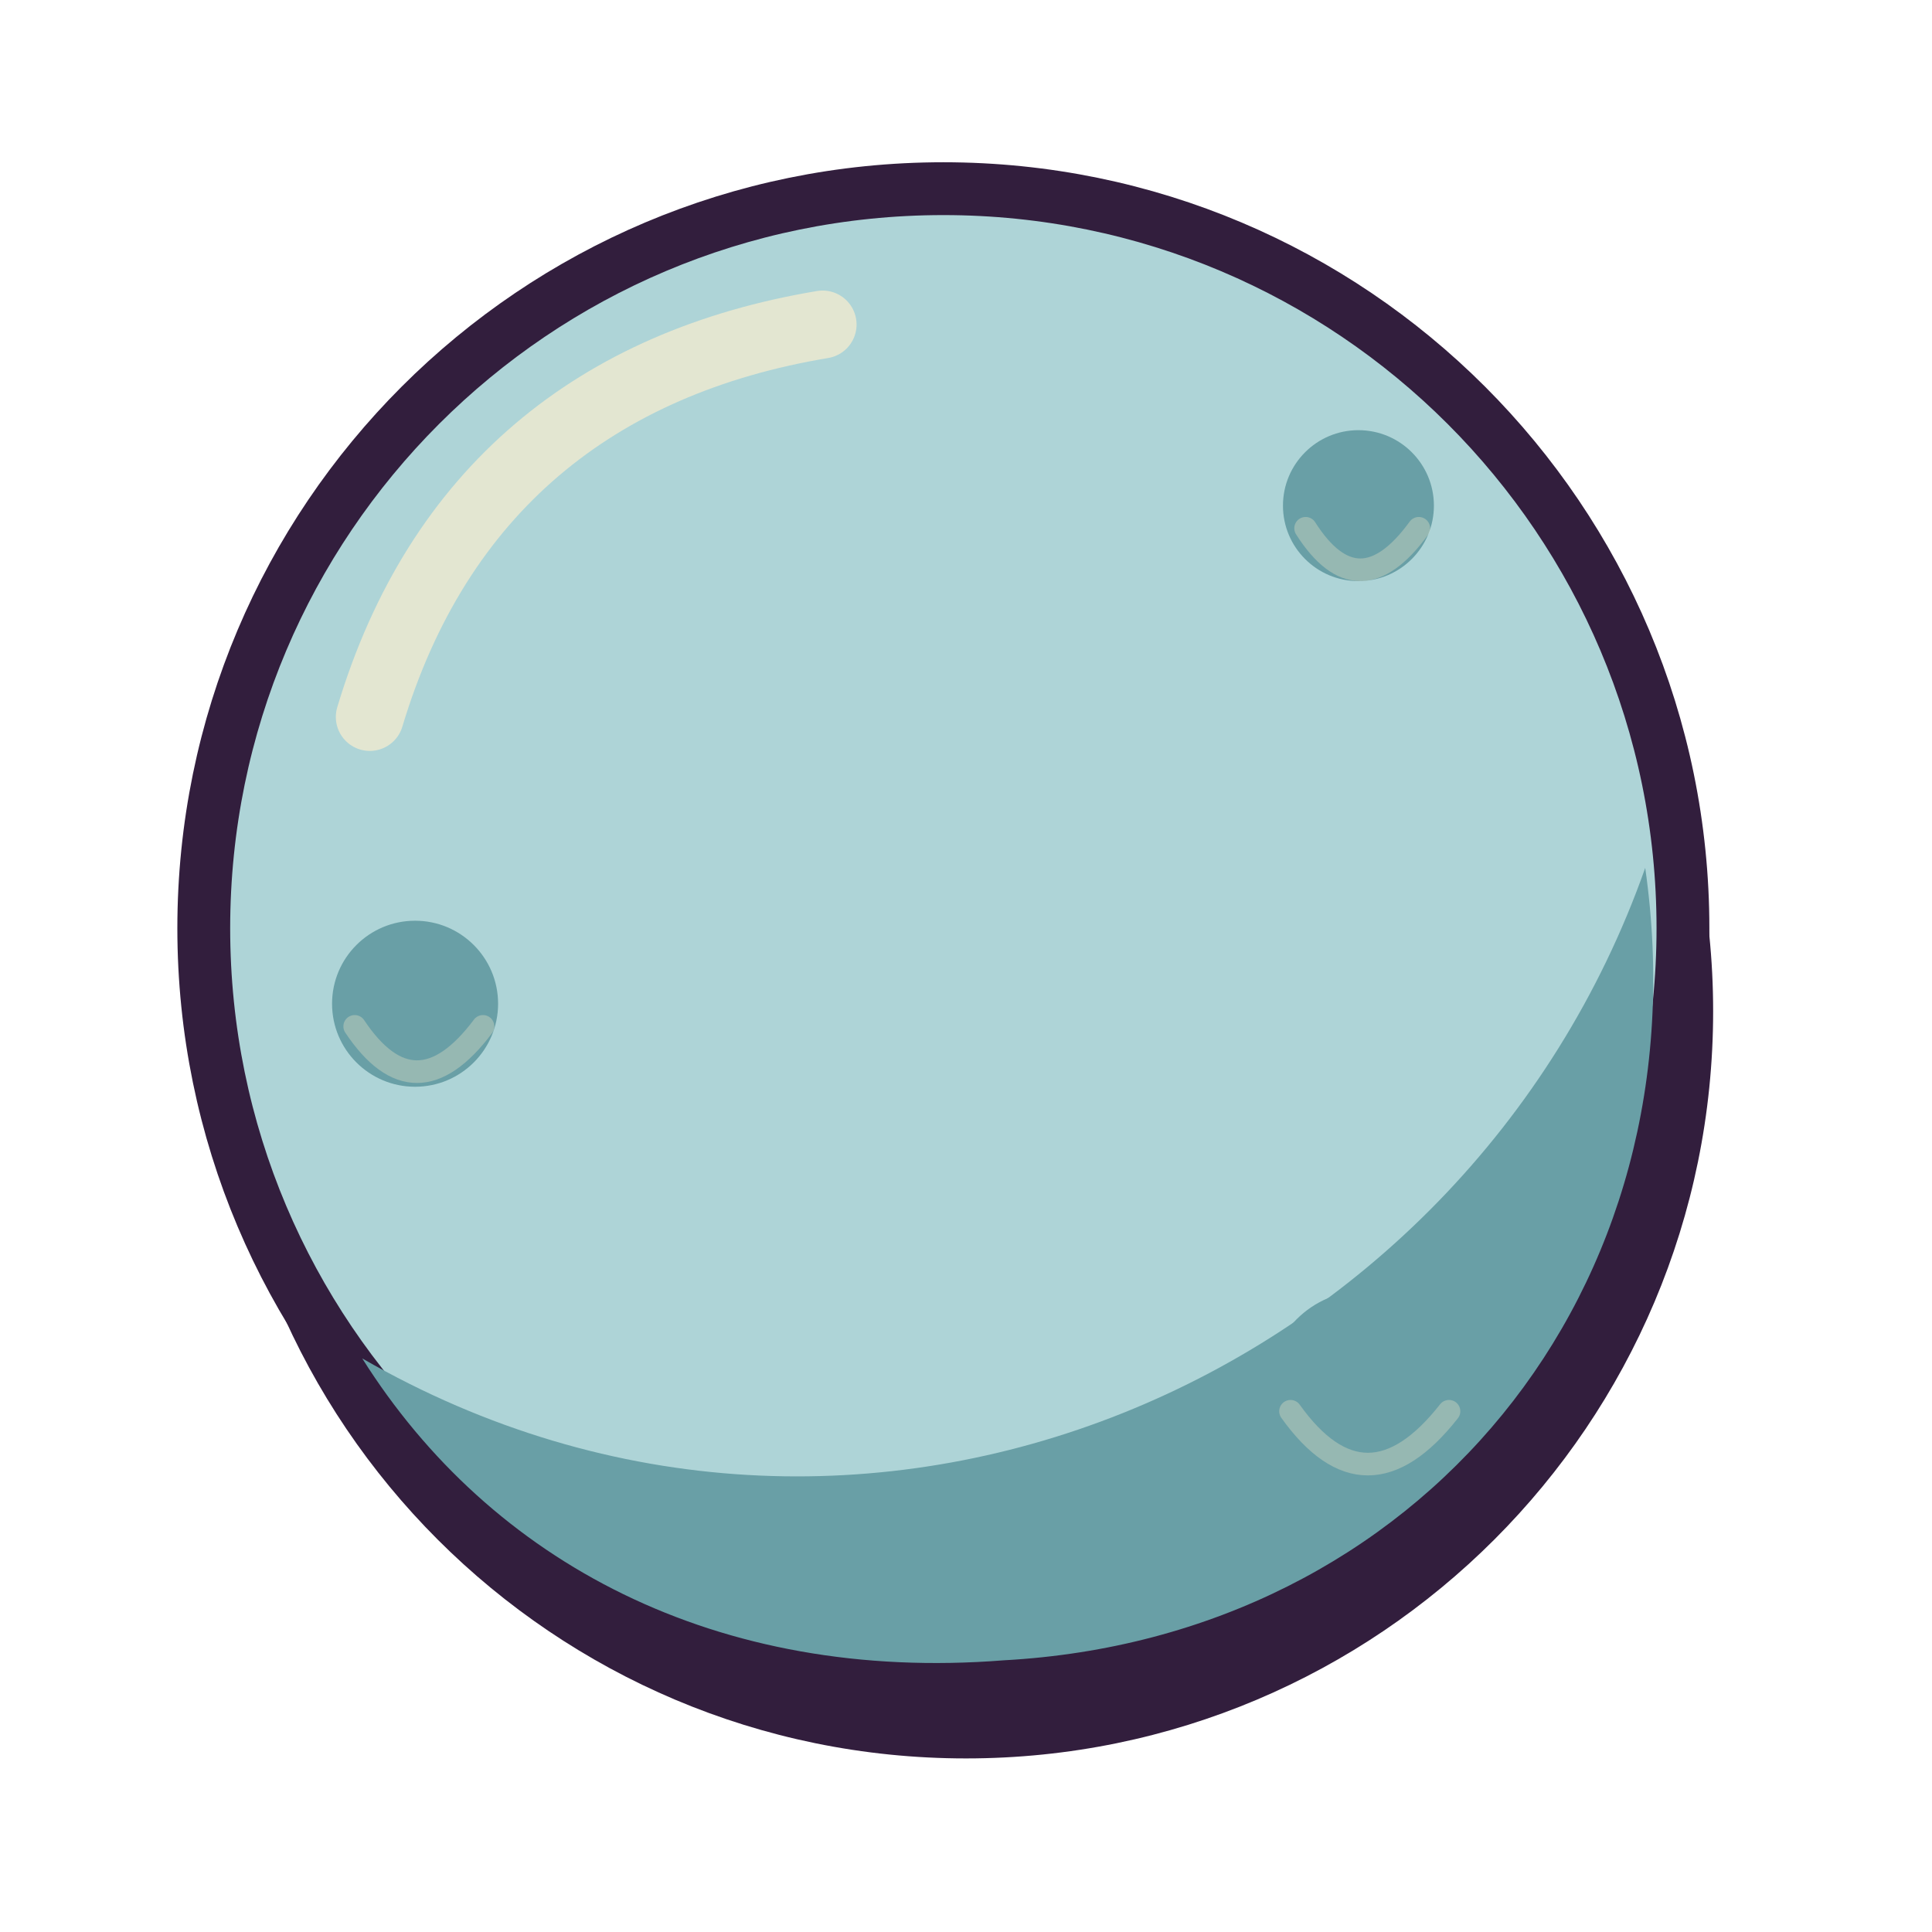
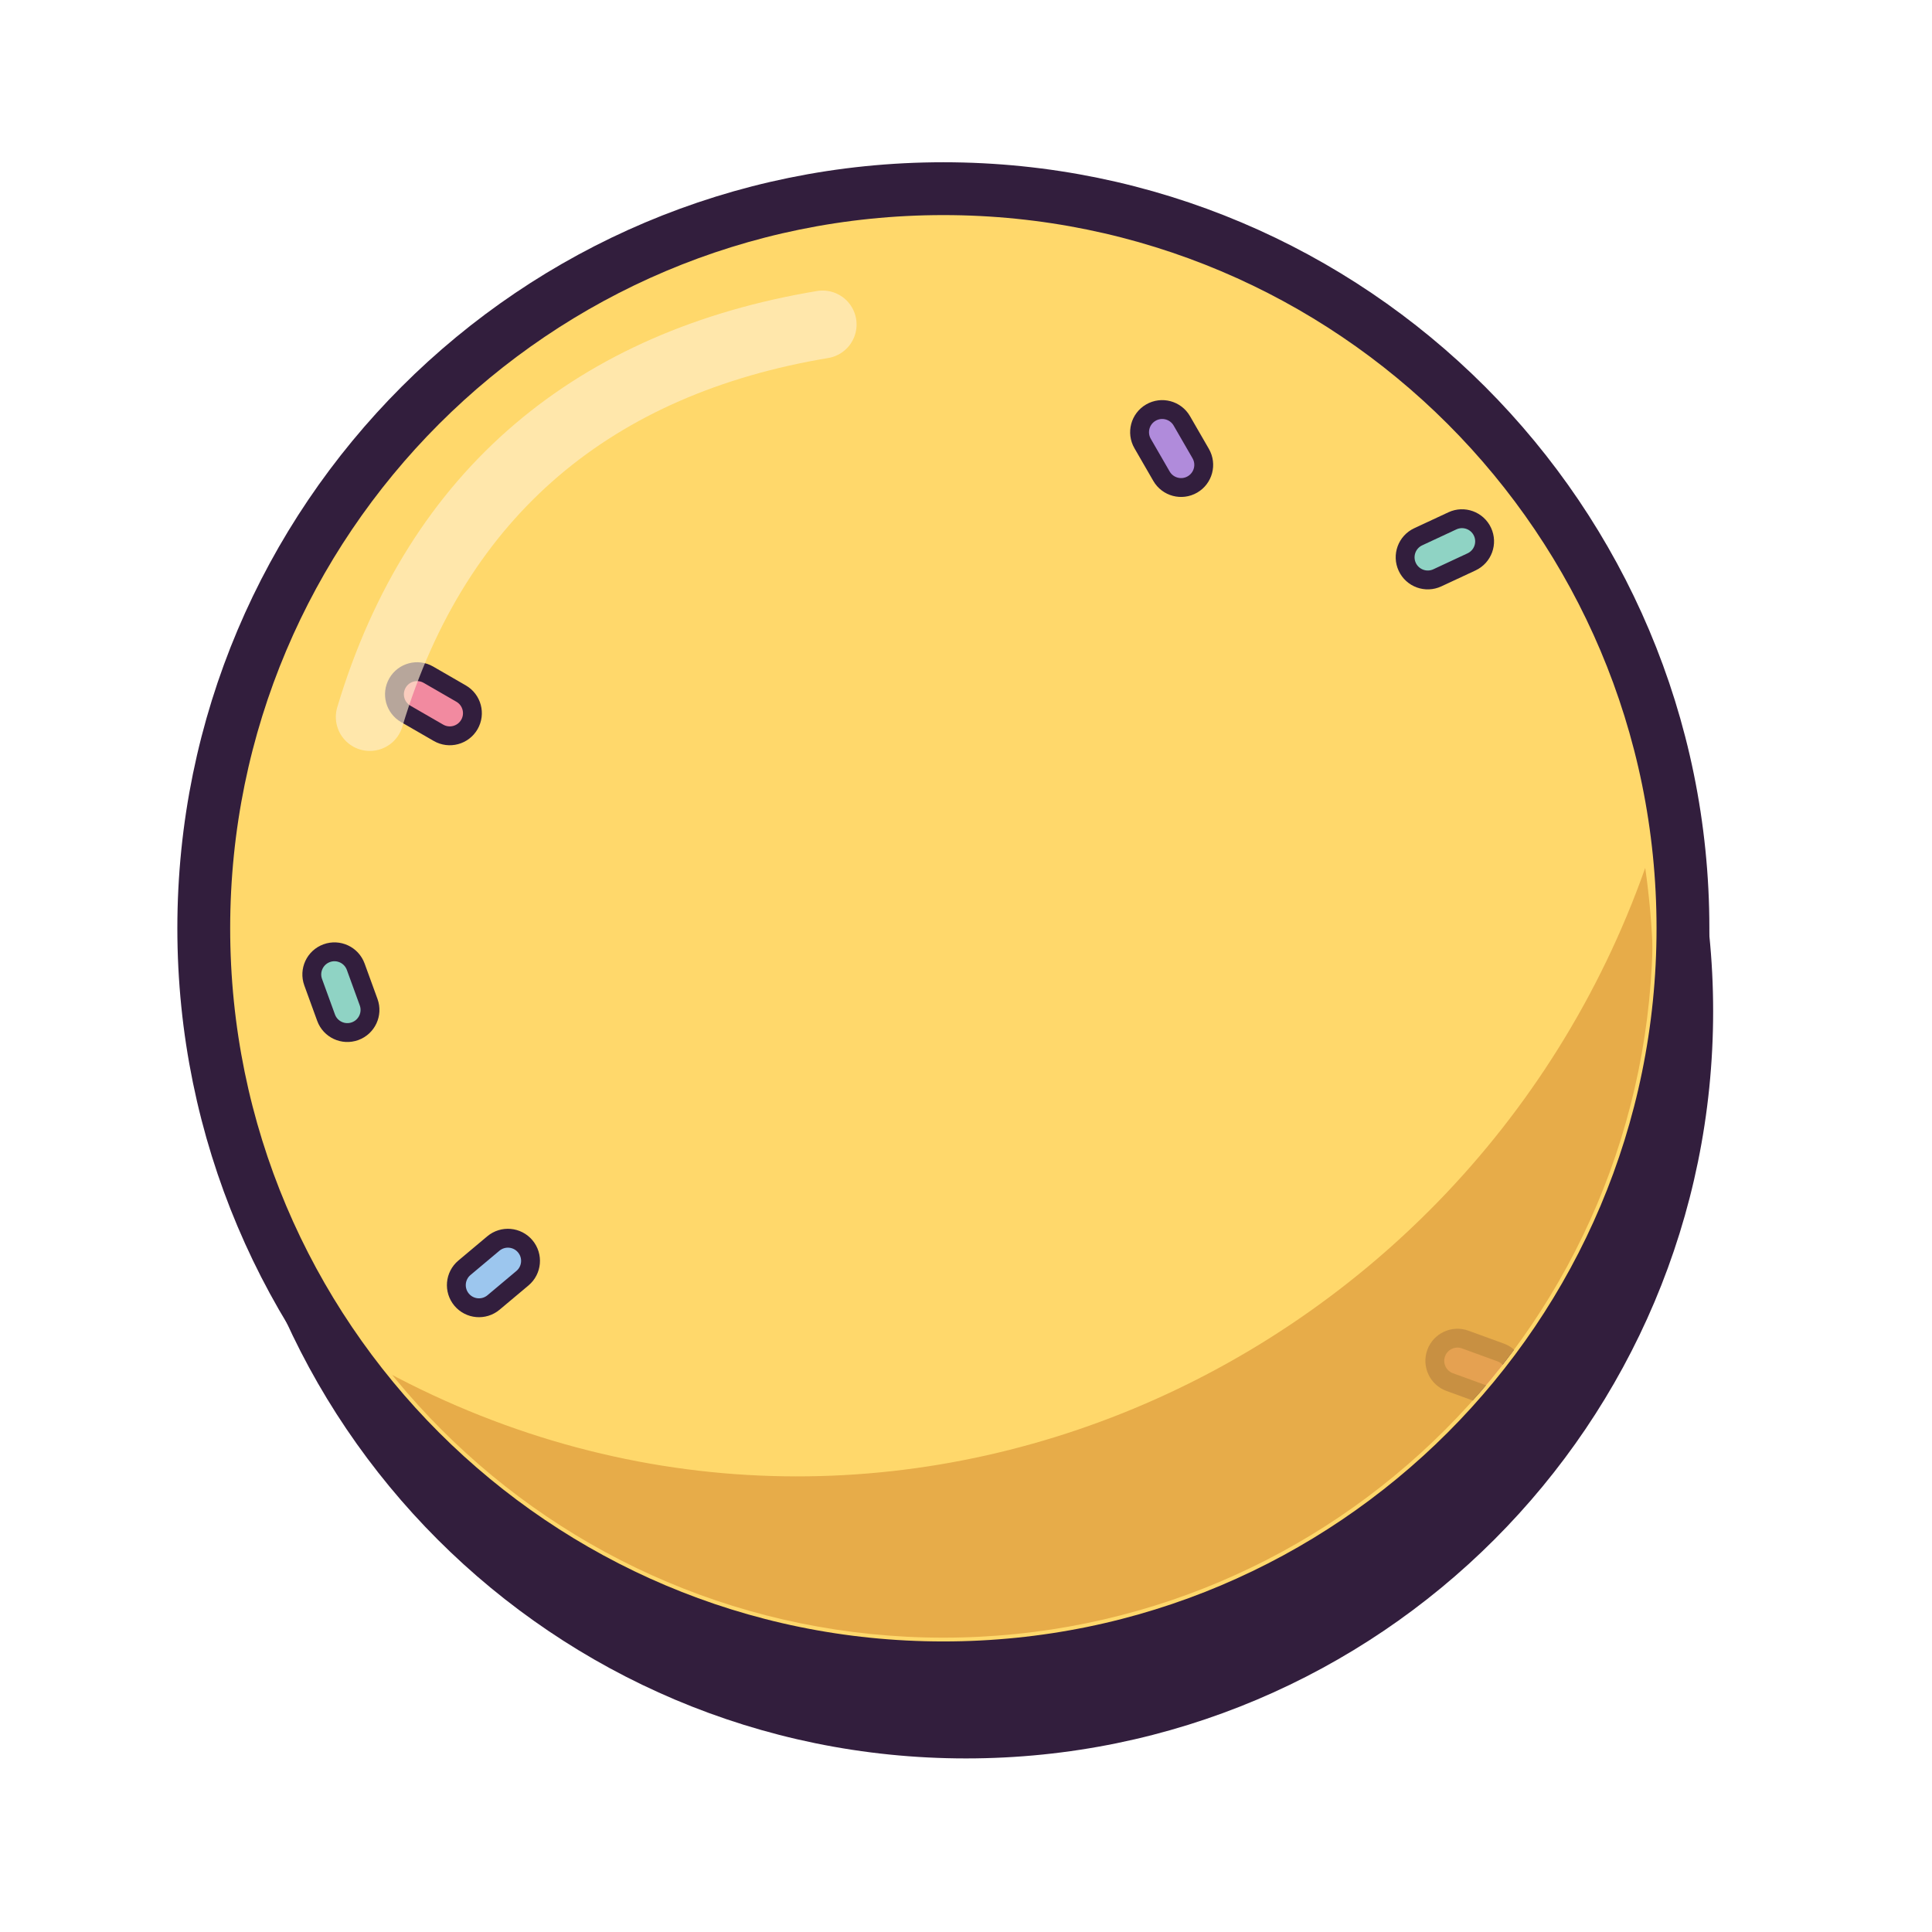
<svg xmlns="http://www.w3.org/2000/svg" width="256" height="256" viewBox="0 0 256 256">
+   <defs>
+     <clipPath id="d">
+       <circle cx="125" cy="123" r="94" />
+     </clipPath>
+   </defs>
  <circle cx="128" cy="134" r="99" fill="#321e3d" />
-   <circle cx="125" cy="123" r="98" fill="#AED4D7" stroke="#321e3d" stroke-width="7" />
-   <path d="M48 180C114 218 194 183 218 115C226 171 188 217 133 220C95 223 65 207 48 180Z" fill="#699FA6" />
+   <circle cx="125" cy="123" r="98" fill="#FFD86B" />
+   <g clip-path="url(#d)">
+     <rect x="52" y="90" width="11" height="6" rx="3" fill="#F28AA0" stroke="#321e3d" stroke-width="2.5" transform="rotate(30 57 93)" />
+     <rect x="186" y="70" width="11" height="6" rx="3" fill="#8FD3C4" stroke="#321e3d" stroke-width="2.5" transform="rotate(-25 191 73)" />
+     <rect x="60" y="166" width="11" height="6" rx="3" fill="#9CC6EE" stroke="#321e3d" stroke-width="2.5" transform="rotate(-40 65 169)" />
+     <rect x="190" y="178" width="11" height="6" rx="3" fill="#F28AA0" stroke="#321e3d" stroke-width="2.5" transform="rotate(20 195 181)" />
+     <rect x="150" y="56" width="11" height="6" rx="3" fill="#B08BDB" stroke="#321e3d" stroke-width="2.5" transform="rotate(60 155 59)" />
+     <rect x="40" y="128" width="11" height="6" rx="3" fill="#8FD3C4" stroke="#321e3d" stroke-width="2.5" transform="rotate(70 45 131)" />
+     <path d="M48 180C114 218 194 183 218 115C226 171 188 217 133 220C95 223 65 207 48 180Z" fill="#E3A443" opacity=".85" />
+   </g>
  <path d="M49 95C58 65 79 48 109 43" fill="none" stroke="#fff0ce" stroke-width="9" stroke-linecap="round" opacity=".65" />
-   <circle cx="55" cy="133" r="11" fill="#699FA6" />
-   <path d="M47 136Q55 148 64 136" fill="none" stroke="#fff0ce" stroke-width="3" opacity=".3" stroke-linecap="round" />
-   <circle cx="180" cy="67" r="10" fill="#699FA6" />
-   <path d="M173 70Q180 81 188 70" fill="none" stroke="#fff0ce" stroke-width="3" opacity=".3" stroke-linecap="round" />
-   <circle cx="181" cy="184" r="13" fill="#699FA6" />
-   <path d="M171 187Q181 201 192 187" fill="none" stroke="#fff0ce" stroke-width="3" opacity=".3" stroke-linecap="round" />
+   <circle cx="125" cy="123" r="98" fill="none" stroke="#321e3d" stroke-width="7" />
</svg>
